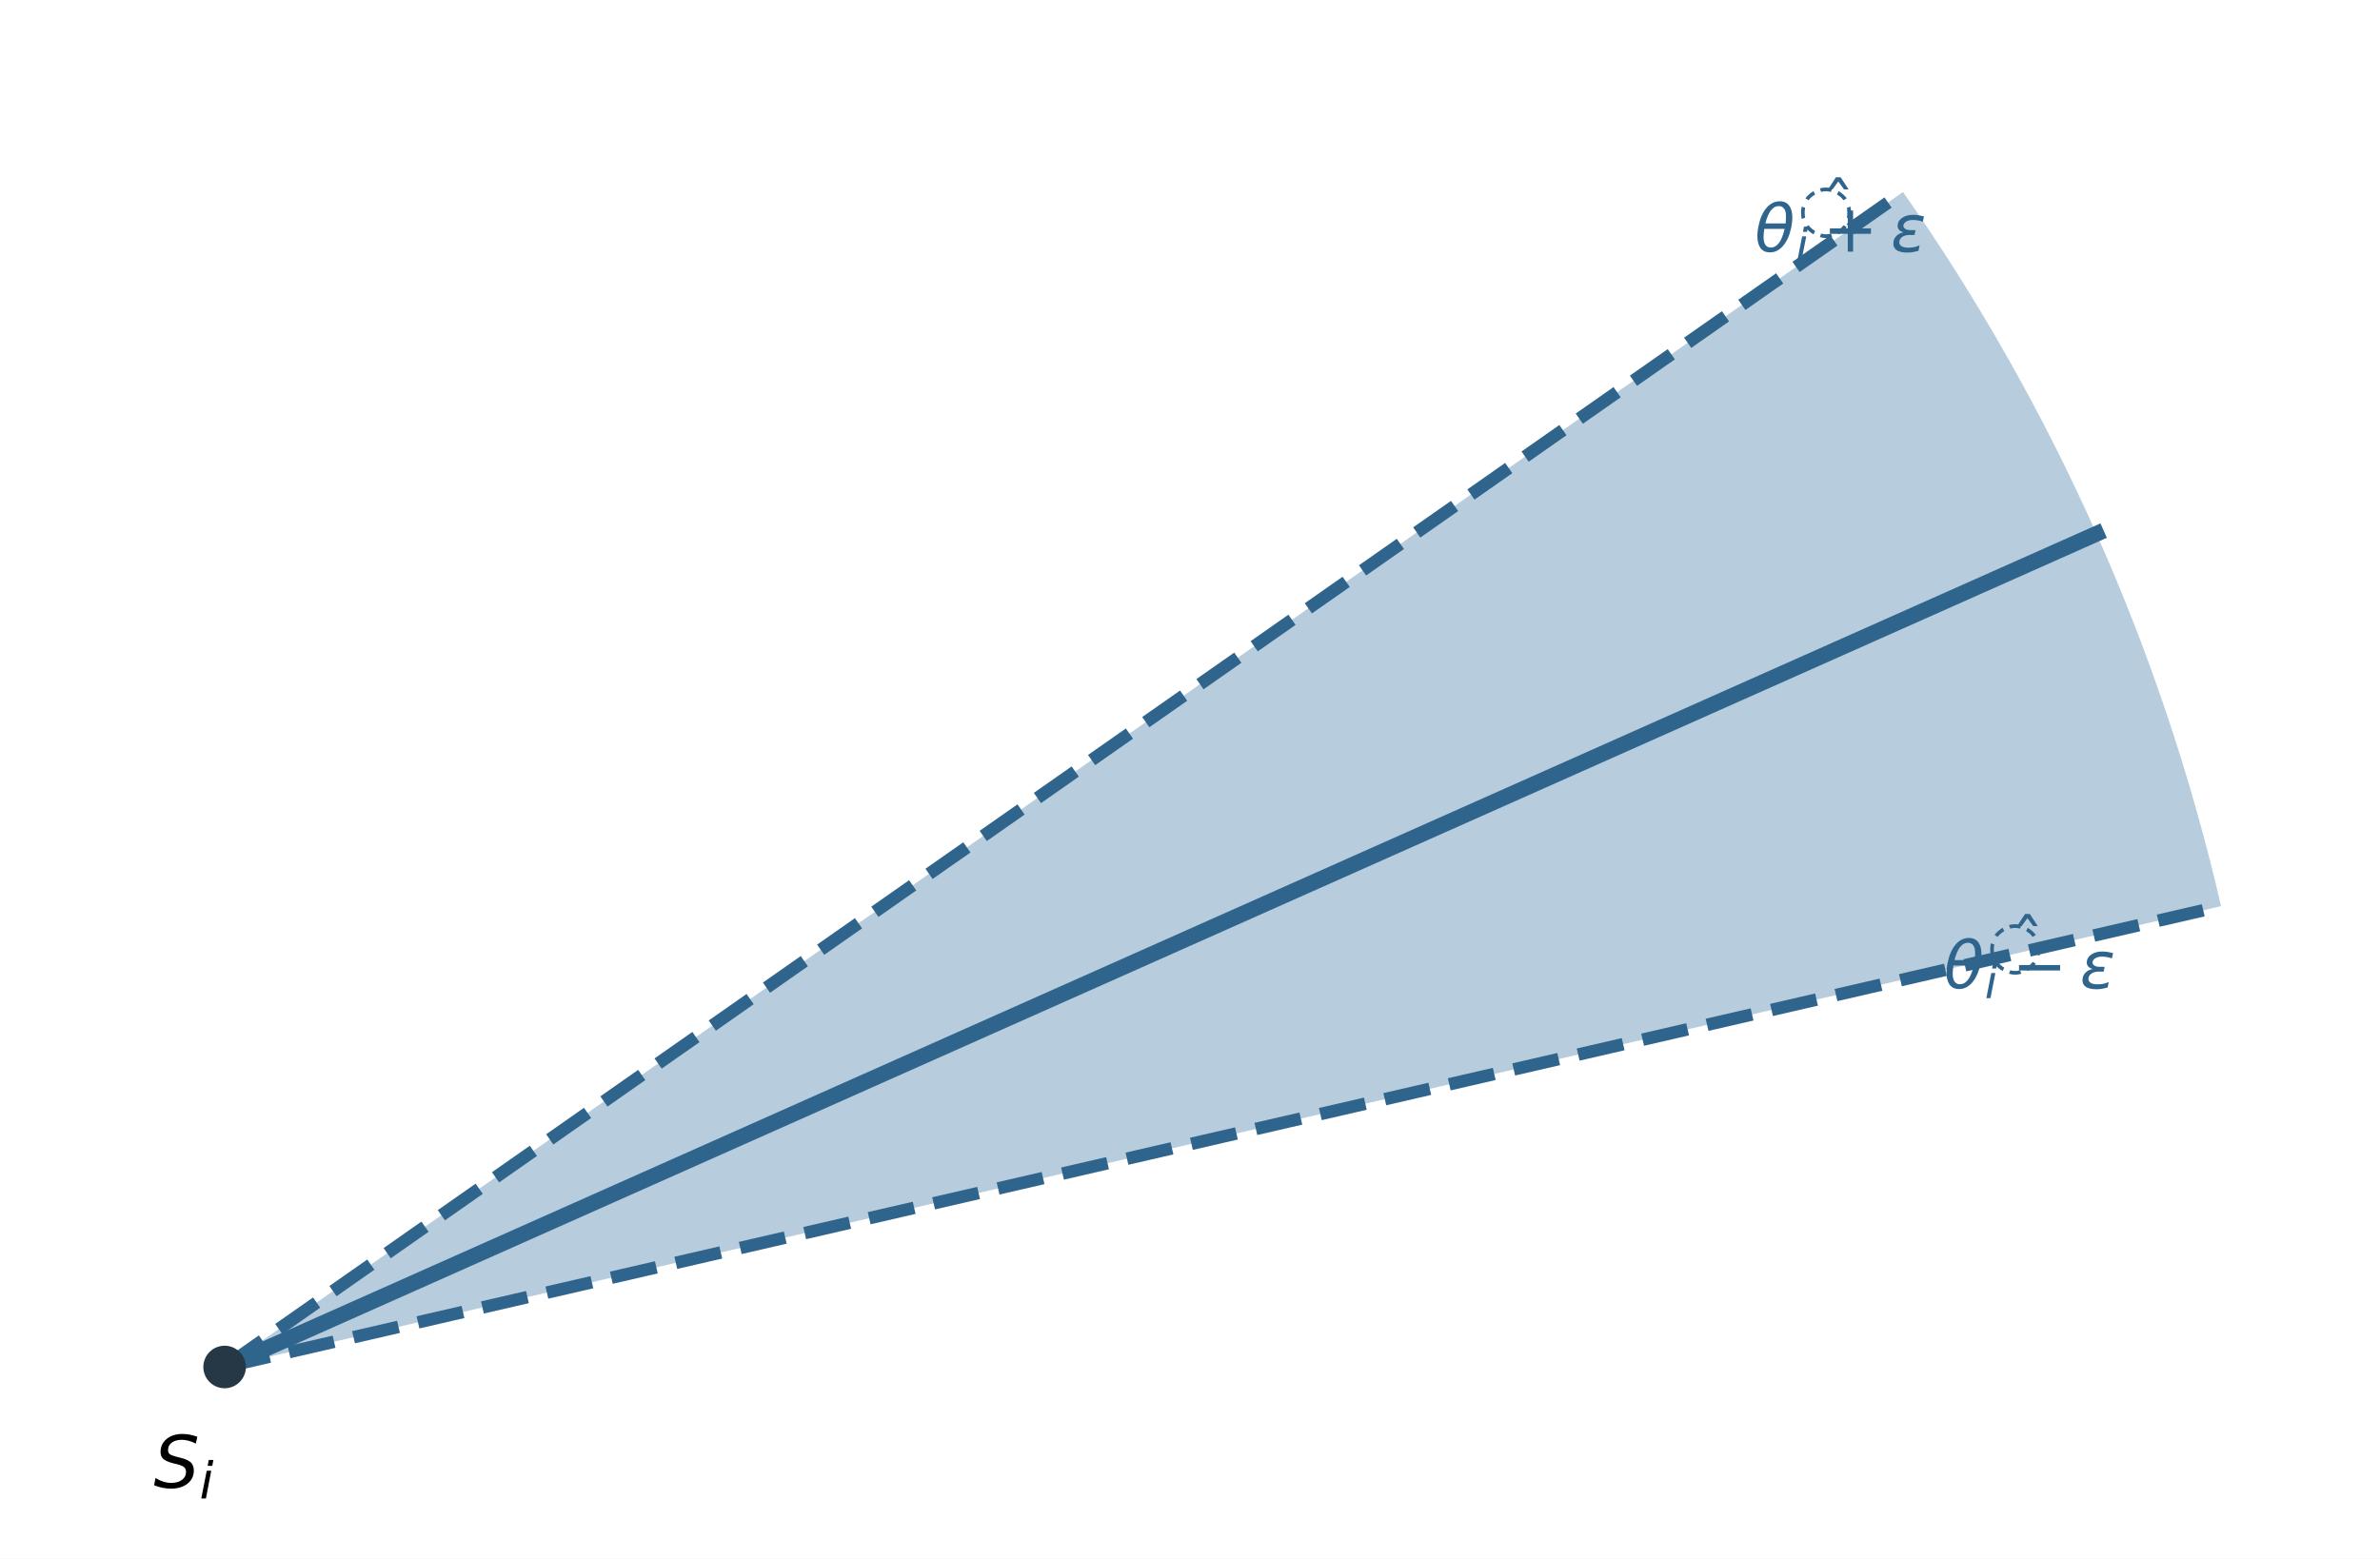
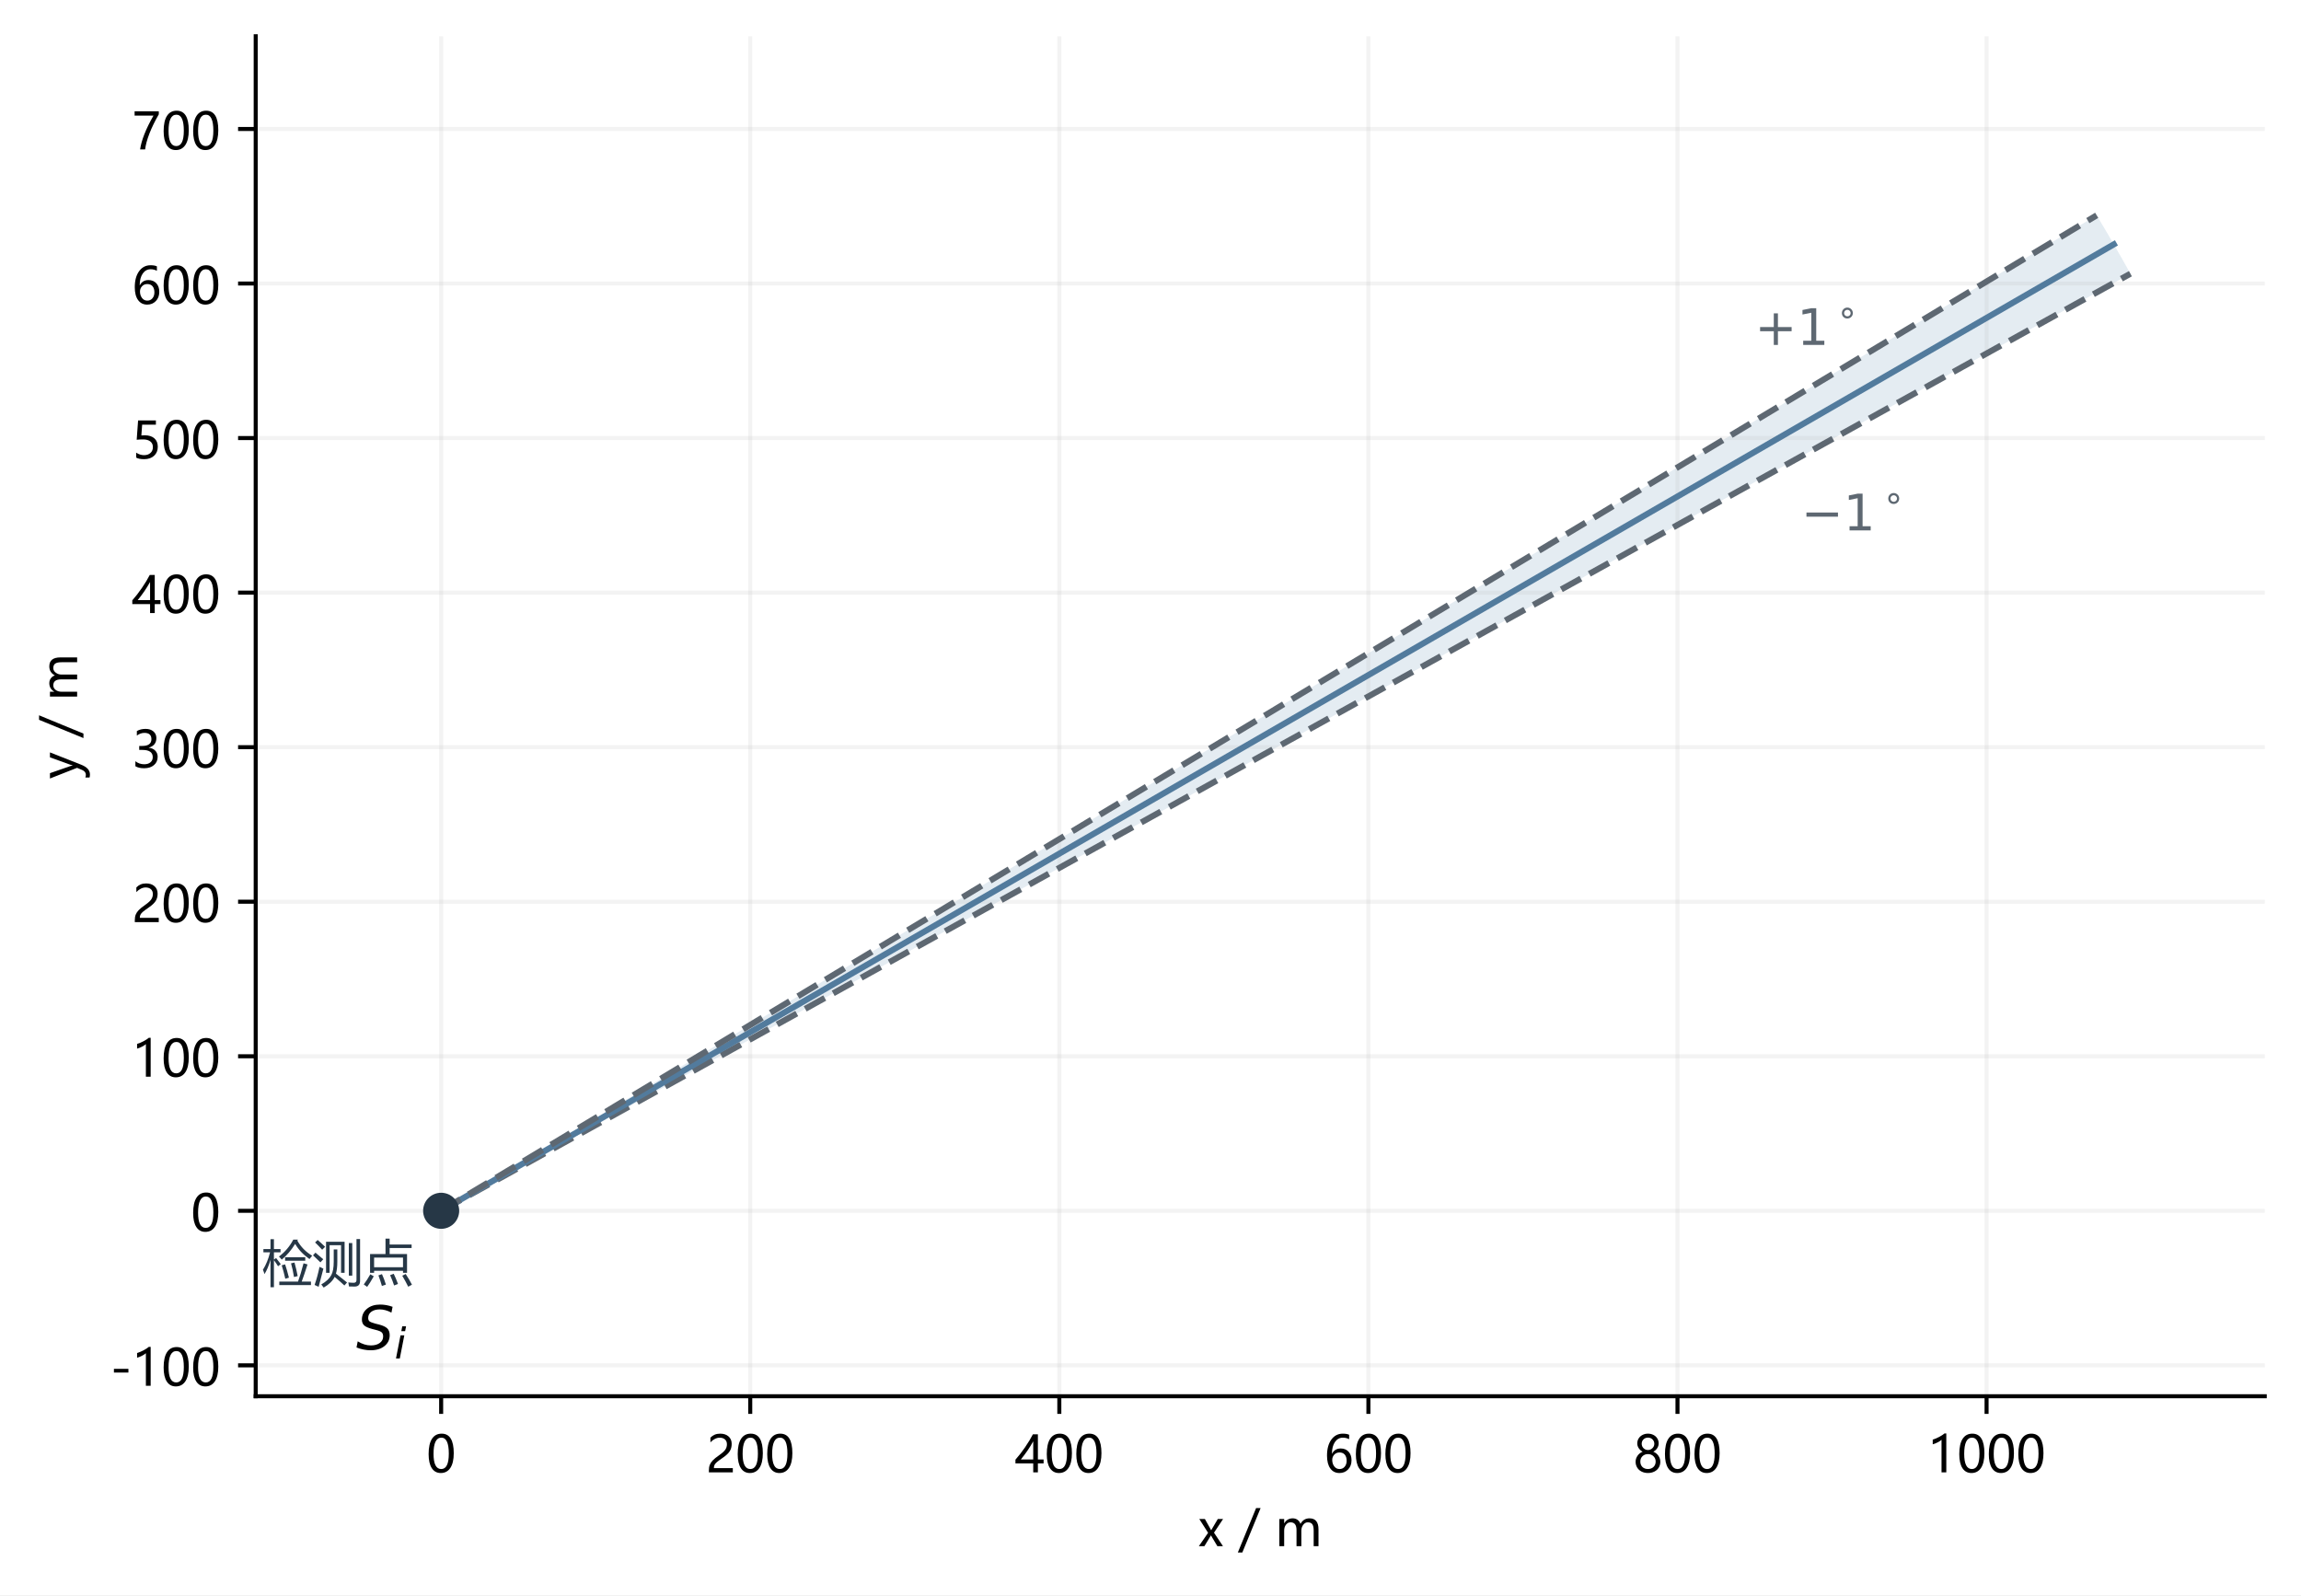
- <svg xmlns="http://www.w3.org/2000/svg" xmlns:xlink="http://www.w3.org/1999/xlink" width="362.307pt" height="237.329pt" viewBox="0 0 362.307 237.329" version="1.1">
+ <svg xmlns="http://www.w3.org/2000/svg" xmlns:xlink="http://www.w3.org/1999/xlink" width="456.981pt" height="316.8pt" viewBox="0 0 456.981 316.8" version="1.1">
  <defs>
    <style type="text/css">*{stroke-linejoin: round; stroke-linecap: butt}</style>
  </defs>
  <g id="figure_1">
    <g id="patch_1">
-       <path d="M 0 237.329  L 362.307 237.329  L 362.307 0  L 0 0  z " style="fill: #ffffff" />
+       <path d="M 0 316.8  L 456.981 316.8  L 456.981 0  L 0 0  z " style="fill: #ffffff" />
    </g>
    <g id="axes_1">
      <g id="patch_2">
-         <path d="M 338.115 137.98  C 333.621 118.516 327.268 99.528 319.143 81.278  C 311.018 63.029 301.158 45.602 289.7 29.238  L 34.193 208.146  z " clip-path="url(#p9085417c43)" style="fill: #8fafc8; opacity: 0.64" />
-       </g>
-       <g id="line2d_1">
-         <path d="M 34.193 208.146  L 338.115 137.98  " clip-path="url(#p9085417c43)" style="fill: none; stroke-dasharray: 7.03,3.04; stroke-dashoffset: 0; stroke: #2f648c; stroke-width: 1.9" />
-       </g>
-       <g id="line2d_2">
-         <path d="M 34.193 208.146  L 319.143 81.278  " clip-path="url(#p9085417c43)" style="fill: none; stroke: #2f648c; stroke-width: 2.4; stroke-linecap: square" />
-       </g>
-       <g id="line2d_3">
-         <path d="M 34.193 208.146  L 289.7 29.238  " clip-path="url(#p9085417c43)" style="fill: none; stroke-dasharray: 7.03,3.04; stroke-dashoffset: 0; stroke: #2f648c; stroke-width: 1.9" />
-       </g>
-       <g id="text_1">
-         <g transform="translate(23.39568 227.3412)">
-           <text>
-             <tspan x="0" y="-0.828" style="font-style: oblique; font-size: 11px; font-family: 'DejaVu Sans'">S</tspan>
-             <tspan x="6.982" y="0.822" style="font-style: oblique; font-size: 7.7px; font-family: 'DejaVu Sans'">i</tspan>
-           </text>
-         </g>
-       </g>
-       <g id="text_2">
-         <g style="fill: #2f648c" transform="translate(267.1236 38.99151)">
-           <text>
-             <tspan x="6.492" y="-4" style="font-size: 10px; font-family: 'DejaVu Sans'; fill: #2f648c">̂</tspan>
-             <tspan x="10.38" y="-0.672" style="font-size: 10px; font-family: 'DejaVu Sans'; fill: #2f648c">+</tspan>
-             <tspan x="0" y="-0.672" style="font-style: oblique; font-size: 10px; font-family: 'DejaVu Sans'; fill: #2f648c">θ</tspan>
-             <tspan x="20.708" y="-0.672" style="font-style: oblique; font-size: 10px; font-family: 'DejaVu Sans'; fill: #2f648c">ε</tspan>
-             <tspan x="6.214" y="0.828" style="font-style: oblique; font-size: 7px; font-family: 'DejaVu Sans'; fill: #2f648c">i</tspan>
-           </text>
-         </g>
-       </g>
-       <g id="text_3">
-         <g style="fill: #2f648c" transform="translate(295.9159 151.1616)">
-           <text>
-             <tspan x="6.492" y="-4" style="font-size: 10px; font-family: 'DejaVu Sans'; fill: #2f648c">̂</tspan>
-             <tspan x="10.38" y="-0.672" style="font-size: 10px; font-family: 'DejaVu Sans'; fill: #2f648c">−</tspan>
-             <tspan x="0" y="-0.672" style="font-style: oblique; font-size: 10px; font-family: 'DejaVu Sans'; fill: #2f648c">θ</tspan>
-             <tspan x="20.708" y="-0.672" style="font-style: oblique; font-size: 10px; font-family: 'DejaVu Sans'; fill: #2f648c">ε</tspan>
-             <tspan x="6.214" y="0.828" style="font-style: oblique; font-size: 7px; font-family: 'DejaVu Sans'; fill: #2f648c">i</tspan>
-           </text>
+         <path d="M 50.783 277.291  L 449.781 277.291  L 449.781 7.2  L 50.783 7.2  z " style="fill: #ffffff" />
+       </g>
+       <g id="patch_3">
+         <path d="M 423.104 54.355  C 422.021 52.403 420.921 50.461 419.805 48.528  C 418.688 46.595 417.555 44.673 416.404 42.76  L 87.613 240.461  z " clip-path="url(#p2a044fbd72)" style="fill: #afc6d8; opacity: 0.34" />
+       </g>
+       <g id="matplotlib.axis_1">
+         <g id="xtick_1">
+           <g id="line2d_1">
+             <path d="M 87.613 277.291  L 87.613 7.2  " clip-path="url(#p2a044fbd72)" style="fill: none; stroke: #b0b0b0; stroke-opacity: 0.16; stroke-width: 0.8; stroke-linecap: square" />
+           </g>
+           <g id="line2d_2">
+             <defs>
+               <path id="m3ec827cb78" d="M 0 0  L 0 3.5  " style="stroke: #000000; stroke-width: 0.8" />
+             </defs>
+             <g>
+               <use xlink:href="#m3ec827cb78" x="87.613" y="277.291" style="stroke: #000000; stroke-width: 0.8" />
+             </g>
+           </g>
+           <g id="text_1">
+             <g transform="translate(84.68123 292.4115) scale(0.1 -0.1)">
+               <defs>
+                 <path id="MicrosoftYaHei-16" d="M 284 2325  Q 284 3606 709 4264  Q 1134 4922 1941 4922  Q 3478 4922 3478 2441  Q 3478 1216 3045 567  Q 2613 -81 1831 -81  Q 1094 -81 689 534  Q 284 1150 284 2325  z M 909 2353  Q 909 425 1888 425  Q 2850 425 2850 2384  Q 2850 4413 1906 4413  Q 909 4413 909 2353  z " transform="scale(0.015625)" />
+               </defs>
+               <use xlink:href="#MicrosoftYaHei-16" />
+             </g>
+           </g>
+         </g>
+         <g id="xtick_2">
+           <g id="line2d_3">
+             <path d="M 148.998 277.291  L 148.998 7.2  " clip-path="url(#p2a044fbd72)" style="fill: none; stroke: #b0b0b0; stroke-opacity: 0.16; stroke-width: 0.8; stroke-linecap: square" />
+           </g>
+           <g id="line2d_4">
+             <g>
+               <use xlink:href="#m3ec827cb78" x="148.998" y="277.291" style="stroke: #000000; stroke-width: 0.8" />
+             </g>
+           </g>
+           <g id="text_2">
+             <g transform="translate(140.2016 292.4115) scale(0.1 -0.1)">
+               <defs>
+                 <path id="MicrosoftYaHei-18" d="M 2666 3572  Q 2666 3963 2419 4186  Q 2172 4409 1747 4409  Q 1447 4409 1140 4256  Q 834 4103 569 3819  L 569 4413  Q 806 4659 1107 4790  Q 1409 4922 1816 4922  Q 2472 4922 2872 4570  Q 3272 4219 3272 3619  Q 3272 3084 3026 2693  Q 2781 2303 2188 1894  Q 1581 1475 1376 1294  Q 1172 1113 1090 947  Q 1009 781 1009 544  L 3416 544  L 3416 0  L 372 0  L 372 241  Q 372 659 486 951  Q 600 1244 862 1520  Q 1125 1797 1681 2184  Q 2250 2584 2458 2886  Q 2666 3188 2666 3572  z " transform="scale(0.015625)" />
+               </defs>
+               <use xlink:href="#MicrosoftYaHei-18" />
+               <use xlink:href="#MicrosoftYaHei-16" transform="translate(58.64062 0)" />
+               <use xlink:href="#MicrosoftYaHei-16" transform="translate(117.2812 0)" />
+             </g>
+           </g>
+         </g>
+         <g id="xtick_3">
+           <g id="line2d_5">
+             <path d="M 210.382 277.291  L 210.382 7.2  " clip-path="url(#p2a044fbd72)" style="fill: none; stroke: #b0b0b0; stroke-opacity: 0.16; stroke-width: 0.8; stroke-linecap: square" />
+           </g>
+           <g id="line2d_6">
+             <g>
+               <use xlink:href="#m3ec827cb78" x="210.382" y="277.291" style="stroke: #000000; stroke-width: 0.8" />
+             </g>
+           </g>
+           <g id="text_3">
+             <g transform="translate(201.586 292.4115) scale(0.1 -0.1)">
+               <defs>
+                 <path id="MicrosoftYaHei-1a" d="M 2906 4841  L 2906 1644  L 3631 1644  L 3631 1138  L 2906 1138  L 2906 0  L 2313 0  L 2313 1138  L 53 1138  L 53 1616  Q 656 2294 1265 3178  Q 1875 4063 2272 4841  L 2906 4841  z M 741 1644  L 2313 1644  L 2313 3950  Q 1988 3366 1616 2817  Q 1244 2269 741 1644  z " transform="scale(0.015625)" />
+               </defs>
+               <use xlink:href="#MicrosoftYaHei-1a" />
+               <use xlink:href="#MicrosoftYaHei-16" transform="translate(58.64062 0)" />
+               <use xlink:href="#MicrosoftYaHei-16" transform="translate(117.2812 0)" />
+             </g>
+           </g>
+         </g>
+         <g id="xtick_4">
+           <g id="line2d_7">
+             <path d="M 271.766 277.291  L 271.766 7.2  " clip-path="url(#p2a044fbd72)" style="fill: none; stroke: #b0b0b0; stroke-opacity: 0.16; stroke-width: 0.8; stroke-linecap: square" />
+           </g>
+           <g id="line2d_8">
+             <g>
+               <use xlink:href="#m3ec827cb78" x="271.766" y="277.291" style="stroke: #000000; stroke-width: 0.8" />
+             </g>
+           </g>
+           <g id="text_4">
+             <g transform="translate(262.9704 292.4115) scale(0.1 -0.1)">
+               <defs>
+                 <path id="MicrosoftYaHei-1c" d="M 3181 4219  Q 2803 4413 2391 4413  Q 1763 4413 1381 3866  Q 1000 3319 994 2372  L 1009 2372  Q 1353 3038 2106 3038  Q 2734 3038 3109 2628  Q 3484 2219 3484 1541  Q 3484 831 3051 375  Q 2619 -81 1947 -81  Q 1209 -81 789 495  Q 369 1072 369 2131  Q 369 3413 920 4167  Q 1472 4922 2372 4922  Q 2888 4922 3181 4781  L 3181 4219  z M 1031 1584  Q 1031 1106 1286 765  Q 1541 425 1963 425  Q 2363 425 2613 719  Q 2863 1013 2863 1475  Q 2863 1975 2627 2253  Q 2391 2531 1956 2531  Q 1544 2531 1287 2250  Q 1031 1969 1031 1584  z " transform="scale(0.015625)" />
+               </defs>
+               <use xlink:href="#MicrosoftYaHei-1c" />
+               <use xlink:href="#MicrosoftYaHei-16" transform="translate(58.64062 0)" />
+               <use xlink:href="#MicrosoftYaHei-16" transform="translate(117.2812 0)" />
+             </g>
+           </g>
+         </g>
+         <g id="xtick_5">
+           <g id="line2d_9">
+             <path d="M 333.151 277.291  L 333.151 7.2  " clip-path="url(#p2a044fbd72)" style="fill: none; stroke: #b0b0b0; stroke-opacity: 0.16; stroke-width: 0.8; stroke-linecap: square" />
+           </g>
+           <g id="line2d_10">
+             <g>
+               <use xlink:href="#m3ec827cb78" x="333.151" y="277.291" style="stroke: #000000; stroke-width: 0.8" />
+             </g>
+           </g>
+           <g id="text_5">
+             <g transform="translate(324.3548 292.4115) scale(0.1 -0.1)">
+               <defs>
+                 <path id="MicrosoftYaHei-1e" d="M 306 1350  Q 306 1769 556 2122  Q 806 2475 1200 2625  Q 884 2803 700 3081  Q 516 3359 516 3684  Q 516 4028 692 4312  Q 869 4597 1183 4759  Q 1497 4922 1875 4922  Q 2256 4922 2572 4761  Q 2888 4600 3063 4315  Q 3238 4031 3238 3684  Q 3238 3366 3058 3086  Q 2878 2806 2559 2625  Q 2953 2472 3200 2119  Q 3447 1766 3447 1350  Q 3447 938 3250 611  Q 3053 284 2690 103  Q 2328 -78 1875 -78  Q 1425 -78 1065 103  Q 706 284 506 612  Q 306 941 306 1350  z M 906 1378  Q 906 947 1172 687  Q 1438 428 1878 428  Q 2309 428 2582 692  Q 2856 956 2856 1378  Q 2856 1778 2579 2051  Q 2303 2325 1878 2325  Q 1456 2325 1181 2058  Q 906 1791 906 1378  z M 1081 3634  Q 1081 3309 1312 3076  Q 1544 2844 1878 2844  Q 2206 2844 2445 3078  Q 2684 3313 2684 3634  Q 2684 3963 2454 4191  Q 2225 4419 1878 4419  Q 1534 4419 1307 4195  Q 1081 3972 1081 3634  z " transform="scale(0.015625)" />
+               </defs>
+               <use xlink:href="#MicrosoftYaHei-1e" />
+               <use xlink:href="#MicrosoftYaHei-16" transform="translate(58.64062 0)" />
+               <use xlink:href="#MicrosoftYaHei-16" transform="translate(117.2812 0)" />
+             </g>
+           </g>
+         </g>
+         <g id="xtick_6">
+           <g id="line2d_11">
+             <path d="M 394.535 277.291  L 394.535 7.2  " clip-path="url(#p2a044fbd72)" style="fill: none; stroke: #b0b0b0; stroke-opacity: 0.16; stroke-width: 0.8; stroke-linecap: square" />
+           </g>
+           <g id="line2d_12">
+             <g>
+               <use xlink:href="#m3ec827cb78" x="394.535" y="277.291" style="stroke: #000000; stroke-width: 0.8" />
+             </g>
+           </g>
+           <g id="text_6">
+             <g transform="translate(382.8072 292.4115) scale(0.1 -0.1)">
+               <defs>
+                 <path id="MicrosoftYaHei-17" d="M 1781 0  L 1781 4141  Q 1638 3997 1295 3819  Q 953 3641 663 3569  L 663 4169  Q 1047 4275 1484 4508  Q 1922 4741 2156 4947  L 2388 4947  L 2388 0  L 1781 0  z " transform="scale(0.015625)" />
+               </defs>
+               <use xlink:href="#MicrosoftYaHei-17" />
+               <use xlink:href="#MicrosoftYaHei-16" transform="translate(58.64062 0)" />
+               <use xlink:href="#MicrosoftYaHei-16" transform="translate(117.2812 0)" />
+               <use xlink:href="#MicrosoftYaHei-16" transform="translate(175.9219 0)" />
+             </g>
+           </g>
+         </g>
+         <g id="text_7">
+           <g transform="translate(237.9671 307.0658) scale(0.1 -0.1)">
+             <defs>
+               <path id="MicrosoftYaHei-5e" d="M 3163 3456  L 2006 1716  L 3147 0  L 2434 0  L 1775 1100  Q 1722 1188 1625 1369  L 1613 1369  Q 1609 1350 1456 1100  L 784 0  L 81 0  L 1256 1697  L 134 3456  L 847 3456  L 1494 2300  Q 1553 2194 1638 2025  L 1650 2025  L 2491 3456  L 3163 3456  z " transform="scale(0.015625)" />
+               <path id="MicrosoftYaHei-3" transform="scale(0.015625)" />
+               <path id="MicrosoftYaHei-15" d="M 2791 4841  L 469 -803  L -103 -803  L 2219 4841  L 2791 4841  z " transform="scale(0.015625)" />
+               <path id="MicrosoftYaHei-53" d="M 5522 0  L 4909 0  L 4909 1984  Q 4909 2547 4734 2789  Q 4559 3031 4159 3031  Q 3822 3031 3581 2715  Q 3341 2400 3341 1969  L 3341 0  L 2728 0  L 2728 2047  Q 2728 3031 1969 3031  Q 1619 3031 1389 2731  Q 1159 2431 1159 1966  L 1159 0  L 547 0  L 547 3456  L 1159 3456  L 1159 2909  L 1172 2909  Q 1541 3538 2250 3538  Q 2597 3538 2862 3347  Q 3128 3156 3231 2831  Q 3616 3538 4381 3538  Q 5522 3538 5522 2131  L 5522 0  z " transform="scale(0.015625)" />
+             </defs>
+             <use xlink:href="#MicrosoftYaHei-5e" />
+             <use xlink:href="#MicrosoftYaHei-3" transform="translate(50.6875 0)" />
+             <use xlink:href="#MicrosoftYaHei-15" transform="translate(80.28125 0)" />
+             <use xlink:href="#MicrosoftYaHei-3" transform="translate(123 0)" />
+             <use xlink:href="#MicrosoftYaHei-53" transform="translate(152.5938 0)" />
+           </g>
+         </g>
+       </g>
+       <g id="matplotlib.axis_2">
+         <g id="ytick_1">
+           <g id="line2d_13">
+             <path d="M 50.783 271.153  L 449.781 271.153  " clip-path="url(#p2a044fbd72)" style="fill: none; stroke: #b0b0b0; stroke-opacity: 0.16; stroke-width: 0.8; stroke-linecap: square" />
+           </g>
+           <g id="line2d_14">
+             <defs>
+               <path id="mc095b953e4" d="M 0 0  L -3.5 0  " style="stroke: #000000; stroke-width: 0.8" />
+             </defs>
+             <g>
+               <use xlink:href="#mc095b953e4" x="50.783" y="271.153" style="stroke: #000000; stroke-width: 0.8" />
+             </g>
+           </g>
+           <g id="text_8">
+             <g transform="translate(21.86387 275.213) scale(0.1 -0.1)">
+               <defs>
+                 <path id="MicrosoftYaHei-13" d="M 2328 1681  L 488 1681  L 488 2153  L 2328 2153  L 2328 1681  z " transform="scale(0.015625)" />
+               </defs>
+               <use xlink:href="#MicrosoftYaHei-13" />
+               <use xlink:href="#MicrosoftYaHei-17" transform="translate(43.26562 0)" />
+               <use xlink:href="#MicrosoftYaHei-16" transform="translate(101.9062 0)" />
+               <use xlink:href="#MicrosoftYaHei-16" transform="translate(160.5469 0)" />
+             </g>
+           </g>
+         </g>
+         <g id="ytick_2">
+           <g id="line2d_15">
+             <path d="M 50.783 240.461  L 449.781 240.461  " clip-path="url(#p2a044fbd72)" style="fill: none; stroke: #b0b0b0; stroke-opacity: 0.16; stroke-width: 0.8; stroke-linecap: square" />
+           </g>
+           <g id="line2d_16">
+             <g>
+               <use xlink:href="#mc095b953e4" x="50.783" y="240.461" style="stroke: #000000; stroke-width: 0.8" />
+             </g>
+           </g>
+           <g id="text_9">
+             <g transform="translate(37.91855 244.5208) scale(0.1 -0.1)">
+               <use xlink:href="#MicrosoftYaHei-16" />
+             </g>
+           </g>
+         </g>
+         <g id="ytick_3">
+           <g id="line2d_17">
+             <path d="M 50.783 209.769  L 449.781 209.769  " clip-path="url(#p2a044fbd72)" style="fill: none; stroke: #b0b0b0; stroke-opacity: 0.16; stroke-width: 0.8; stroke-linecap: square" />
+           </g>
+           <g id="line2d_18">
+             <g>
+               <use xlink:href="#mc095b953e4" x="50.783" y="209.769" style="stroke: #000000; stroke-width: 0.8" />
+             </g>
+           </g>
+           <g id="text_10">
+             <g transform="translate(26.19043 213.8286) scale(0.1 -0.1)">
+               <use xlink:href="#MicrosoftYaHei-17" />
+               <use xlink:href="#MicrosoftYaHei-16" transform="translate(58.64062 0)" />
+               <use xlink:href="#MicrosoftYaHei-16" transform="translate(117.2812 0)" />
+             </g>
+           </g>
+         </g>
+         <g id="ytick_4">
+           <g id="line2d_19">
+             <path d="M 50.783 179.076  L 449.781 179.076  " clip-path="url(#p2a044fbd72)" style="fill: none; stroke: #b0b0b0; stroke-opacity: 0.16; stroke-width: 0.8; stroke-linecap: square" />
+           </g>
+           <g id="line2d_20">
+             <g>
+               <use xlink:href="#mc095b953e4" x="50.783" y="179.076" style="stroke: #000000; stroke-width: 0.8" />
+             </g>
+           </g>
+           <g id="text_11">
+             <g transform="translate(26.19043 183.1364) scale(0.1 -0.1)">
+               <use xlink:href="#MicrosoftYaHei-18" />
+               <use xlink:href="#MicrosoftYaHei-16" transform="translate(58.64062 0)" />
+               <use xlink:href="#MicrosoftYaHei-16" transform="translate(117.2812 0)" />
+             </g>
+           </g>
+         </g>
+         <g id="ytick_5">
+           <g id="line2d_21">
+             <path d="M 50.783 148.384  L 449.781 148.384  " clip-path="url(#p2a044fbd72)" style="fill: none; stroke: #b0b0b0; stroke-opacity: 0.16; stroke-width: 0.8; stroke-linecap: square" />
+           </g>
+           <g id="line2d_22">
+             <g>
+               <use xlink:href="#mc095b953e4" x="50.783" y="148.384" style="stroke: #000000; stroke-width: 0.8" />
+             </g>
+           </g>
+           <g id="text_12">
+             <g transform="translate(26.19043 152.4442) scale(0.1 -0.1)">
+               <defs>
+                 <path id="MicrosoftYaHei-19" d="M 447 809  Q 944 425 1569 425  Q 2069 425 2361 670  Q 2653 916 2653 1328  Q 2653 2247 1338 2247  L 934 2247  L 934 2753  L 1319 2753  Q 2484 2753 2484 3616  Q 2484 4413 1594 4413  Q 1084 4413 634 4069  L 634 4647  Q 1109 4922 1744 4922  Q 2363 4922 2738 4598  Q 3113 4275 3113 3759  Q 3113 2809 2144 2538  L 2144 2525  Q 2669 2469 2973 2155  Q 3278 1841 3278 1372  Q 3278 719 2808 319  Q 2338 -81 1556 -81  Q 869 -81 447 175  L 447 809  z " transform="scale(0.015625)" />
+               </defs>
+               <use xlink:href="#MicrosoftYaHei-19" />
+               <use xlink:href="#MicrosoftYaHei-16" transform="translate(58.64062 0)" />
+               <use xlink:href="#MicrosoftYaHei-16" transform="translate(117.2812 0)" />
+             </g>
+           </g>
+         </g>
+         <g id="ytick_6">
+           <g id="line2d_23">
+             <path d="M 50.783 117.692  L 449.781 117.692  " clip-path="url(#p2a044fbd72)" style="fill: none; stroke: #b0b0b0; stroke-opacity: 0.16; stroke-width: 0.8; stroke-linecap: square" />
+           </g>
+           <g id="line2d_24">
+             <g>
+               <use xlink:href="#mc095b953e4" x="50.783" y="117.692" style="stroke: #000000; stroke-width: 0.8" />
+             </g>
+           </g>
+           <g id="text_13">
+             <g transform="translate(26.19043 121.752) scale(0.1 -0.1)">
+               <use xlink:href="#MicrosoftYaHei-1a" />
+               <use xlink:href="#MicrosoftYaHei-16" transform="translate(58.64062 0)" />
+               <use xlink:href="#MicrosoftYaHei-16" transform="translate(117.2812 0)" />
+             </g>
+           </g>
+         </g>
+         <g id="ytick_7">
+           <g id="line2d_25">
+             <path d="M 50.783 87  L 449.781 87  " clip-path="url(#p2a044fbd72)" style="fill: none; stroke: #b0b0b0; stroke-opacity: 0.16; stroke-width: 0.8; stroke-linecap: square" />
+           </g>
+           <g id="line2d_26">
+             <g>
+               <use xlink:href="#mc095b953e4" x="50.783" y="87" style="stroke: #000000; stroke-width: 0.8" />
+             </g>
+           </g>
+           <g id="text_14">
+             <g transform="translate(26.19043 91.05979) scale(0.1 -0.1)">
+               <defs>
+                 <path id="MicrosoftYaHei-1b" d="M 3294 1494  Q 3294 784 2823 350  Q 2353 -84 1559 -84  Q 878 -84 544 119  L 544 744  Q 1034 425 1544 425  Q 2050 425 2361 704  Q 2672 984 2672 1447  Q 2672 1909 2348 2167  Q 2025 2425 1434 2425  Q 978 2425 613 2384  L 791 4841  L 3053 4841  L 3053 4303  L 1306 4303  L 1206 2931  L 1647 2950  Q 2416 2950 2855 2567  Q 3294 2184 3294 1494  z " transform="scale(0.015625)" />
+               </defs>
+               <use xlink:href="#MicrosoftYaHei-1b" />
+               <use xlink:href="#MicrosoftYaHei-16" transform="translate(58.64062 0)" />
+               <use xlink:href="#MicrosoftYaHei-16" transform="translate(117.2812 0)" />
+             </g>
+           </g>
+         </g>
+         <g id="ytick_8">
+           <g id="line2d_27">
+             <path d="M 50.783 56.308  L 449.781 56.308  " clip-path="url(#p2a044fbd72)" style="fill: none; stroke: #b0b0b0; stroke-opacity: 0.16; stroke-width: 0.8; stroke-linecap: square" />
+           </g>
+           <g id="line2d_28">
+             <g>
+               <use xlink:href="#mc095b953e4" x="50.783" y="56.308" style="stroke: #000000; stroke-width: 0.8" />
+             </g>
+           </g>
+           <g id="text_15">
+             <g transform="translate(26.19043 60.36759) scale(0.1 -0.1)">
+               <use xlink:href="#MicrosoftYaHei-1c" />
+               <use xlink:href="#MicrosoftYaHei-16" transform="translate(58.64062 0)" />
+               <use xlink:href="#MicrosoftYaHei-16" transform="translate(117.2812 0)" />
+             </g>
+           </g>
+         </g>
+         <g id="ytick_9">
+           <g id="line2d_29">
+             <path d="M 50.783 25.615  L 449.781 25.615  " clip-path="url(#p2a044fbd72)" style="fill: none; stroke: #b0b0b0; stroke-opacity: 0.16; stroke-width: 0.8; stroke-linecap: square" />
+           </g>
+           <g id="line2d_30">
+             <g>
+               <use xlink:href="#mc095b953e4" x="50.783" y="25.615" style="stroke: #000000; stroke-width: 0.8" />
+             </g>
+           </g>
+           <g id="text_16">
+             <g transform="translate(26.19043 29.67538) scale(0.1 -0.1)">
+               <defs>
+                 <path id="MicrosoftYaHei-1d" d="M 3422 4463  Q 2659 3131 2223 1998  Q 1788 866 1684 0  L 1047 0  Q 1163 853 1594 1947  Q 2025 3041 2747 4300  L 347 4300  L 347 4841  L 3422 4841  L 3422 4463  z " transform="scale(0.015625)" />
+               </defs>
+               <use xlink:href="#MicrosoftYaHei-1d" />
+               <use xlink:href="#MicrosoftYaHei-16" transform="translate(58.64062 0)" />
+               <use xlink:href="#MicrosoftYaHei-16" transform="translate(117.2812 0)" />
+             </g>
+           </g>
+         </g>
+         <g id="text_17">
+           <g transform="translate(15.32012 154.673) rotate(-90) scale(0.1 -0.1)">
+             <defs>
+               <path id="MicrosoftYaHei-5f" d="M 3359 3456  L 1791 -522  Q 1353 -1628 556 -1628  Q 328 -1628 166 -1578  L 166 -1041  Q 344 -1109 509 -1109  Q 925 -1109 1131 -622  L 1397 6  L 41 3456  L 719 3456  L 1622 859  L 1697 575  L 1713 575  Q 1731 672 1788 853  L 2731 3456  L 3359 3456  z " transform="scale(0.015625)" />
+             </defs>
+             <use xlink:href="#MicrosoftYaHei-5f" />
+             <use xlink:href="#MicrosoftYaHei-3" transform="translate(52.9375 0)" />
+             <use xlink:href="#MicrosoftYaHei-15" transform="translate(82.53125 0)" />
+             <use xlink:href="#MicrosoftYaHei-3" transform="translate(125.25 0)" />
+             <use xlink:href="#MicrosoftYaHei-53" transform="translate(154.8438 0)" />
+           </g>
+         </g>
+       </g>
+       <g id="line2d_31">
+         <path d="M 87.613 240.461  L 423.104 54.355  " clip-path="url(#p2a044fbd72)" style="fill: none; stroke-dasharray: 4.44,1.92; stroke-dashoffset: 0; stroke: #5e6872; stroke-width: 1.2" />
+       </g>
+       <g id="line2d_32">
+         <path d="M 87.613 240.461  L 419.805 48.528  " clip-path="url(#p2a044fbd72)" style="fill: none; stroke: #527b9d; stroke-width: 1.2; stroke-linecap: square" />
+       </g>
+       <g id="line2d_33">
+         <path d="M 87.613 240.461  L 416.404 42.76  " clip-path="url(#p2a044fbd72)" style="fill: none; stroke-dasharray: 4.44,1.92; stroke-dashoffset: 0; stroke: #5e6872; stroke-width: 1.2" />
+       </g>
+       <g id="patch_4">
+         <path d="M 50.783 277.291  L 50.783 7.2  " style="fill: none; stroke: #000000; stroke-width: 0.8; stroke-linejoin: miter; stroke-linecap: square" />
+       </g>
+       <g id="patch_5">
+         <path d="M 50.783 277.291  L 449.781 277.291  " style="fill: none; stroke: #000000; stroke-width: 0.8; stroke-linejoin: miter; stroke-linecap: square" />
+       </g>
+       <g id="text_18">
+         <g transform="translate(70.73255 268.0837) scale(0.12 -0.12)">
+           <defs>
+             <path id="DejaVuSans-Oblique-36" d="M 3859 4513  L 3738 3897  Q 3422 4066 3111 4152  Q 2800 4238 2509 4238  Q 1944 4238 1609 3991  Q 1275 3744 1275 3334  Q 1275 3109 1398 2989  Q 1522 2869 2034 2731  L 2413 2638  Q 3053 2472 3303 2217  Q 3553 1963 3553 1503  Q 3553 797 2998 353  Q 2444 -91 1538 -91  Q 1166 -91 791 -17  Q 416 56 38 206  L 166 856  Q 513 641 861 531  Q 1209 422 1556 422  Q 2147 422 2503 684  Q 2859 947 2859 1369  Q 2859 1650 2717 1795  Q 2575 1941 2106 2059  L 1728 2156  Q 1081 2325 845 2545  Q 609 2766 609 3163  Q 609 3859 1145 4304  Q 1681 4750 2541 4750  Q 2875 4750 3203 4690  Q 3531 4631 3859 4513  z " transform="scale(0.015625)" />
+             <path id="DejaVuSans-Oblique-4c" d="M 1172 4863  L 1747 4863  L 1606 4134  L 1031 4134  L 1172 4863  z M 909 3500  L 1484 3500  L 800 0  L 225 0  L 909 3500  z " transform="scale(0.015625)" />
+           </defs>
+           <use xlink:href="#DejaVuSans-Oblique-36" transform="translate(0 0.78125)" />
+           <use xlink:href="#DejaVuSans-Oblique-4c" transform="translate(63.47656 -14.2187) scale(0.7)" />
+         </g>
+       </g>
+       <g id="text_19">
+         <g style="fill: #5e6872" transform="translate(348.497 68.58441) scale(0.1 -0.1)">
+           <defs>
+             <path id="DejaVuSans-e" d="M 2944 4013  L 2944 2272  L 4684 2272  L 4684 1741  L 2944 1741  L 2944 0  L 2419 0  L 2419 1741  L 678 1741  L 678 2272  L 2419 2272  L 2419 4013  L 2944 4013  z " transform="scale(0.015625)" />
+             <path id="DejaVuSans-14" d="M 794 531  L 1825 531  L 1825 4091  L 703 3866  L 703 4441  L 1819 4666  L 2450 4666  L 2450 531  L 3481 531  L 3481 0  L 794 0  L 794 531  z " transform="scale(0.015625)" />
+             <path id="DejaVuSans-ca2" d="M 2003 2603  Q 1753 2603 1581 2429  Q 1409 2256 1409 2006  Q 1409 1759 1581 1589  Q 1753 1419 2003 1419  Q 2253 1419 2425 1589  Q 2597 1759 2597 2006  Q 2597 2253 2423 2428  Q 2250 2603 2003 2603  z M 2003 3006  Q 2203 3006 2387 2929  Q 2572 2853 2706 2709  Q 2850 2569 2922 2390  Q 2994 2212 2994 2006  Q 2994 1594 2705 1308  Q 2416 1022 1997 1022  Q 1575 1022 1293 1303  Q 1012 1584 1012 2006  Q 1012 2425 1299 2715  Q 1587 3006 2003 3006  z " transform="scale(0.015625)" />
+           </defs>
+           <use xlink:href="#DejaVuSans-e" transform="translate(0 0.821875)" />
+           <use xlink:href="#DejaVuSans-14" transform="translate(83.78906 0.821875)" />
+           <use xlink:href="#DejaVuSans-ca2" transform="translate(162.0068 42.12188) scale(0.7)" />
+         </g>
+       </g>
+       <g id="text_20">
+         <g style="fill: #5e6872" transform="translate(357.7047 105.4151) scale(0.1 -0.1)">
+           <defs>
+             <path id="DejaVuSans-c9c" d="M 678 2272  L 4684 2272  L 4684 1741  L 678 1741  L 678 2272  z " transform="scale(0.015625)" />
+           </defs>
+           <use xlink:href="#DejaVuSans-c9c" transform="translate(0 0.821875)" />
+           <use xlink:href="#DejaVuSans-14" transform="translate(83.78906 0.821875)" />
+           <use xlink:href="#DejaVuSans-ca2" transform="translate(162.0068 42.12188) scale(0.7)" />
+         </g>
+       </g>
+       <g id="text_21">
+         <g style="fill: #263746" transform="translate(52.08867 254.3307) scale(0.1 -0.1)">
+           <defs>
+             <path id="MicrosoftYaHei-812" d="M 81 1378  Q 675 2328 988 3597  L 144 3597  L 144 4009  L 1044 4009  L 1044 5266  L 1481 5266  L 1481 4009  L 2319 4009  L 2319 3597  L 1481 3597  L 1481 2672  L 1756 2872  Q 2094 2459 2350 2097  L 2006 1828  Q 1788 2197 1481 2597  L 1481 -841  L 1044 -841  L 1044 2647  Q 725 1534 281 828  Q 206 1103 81 1378  z M 2163 -122  L 4544 -122  Q 4881 791 5244 2203  L 5750 2059  Q 5331 741 5013 -122  L 6188 -122  L 6188 -566  L 2163 -566  L 2163 -122  z M 4538 5216  L 4456 5091  Q 5119 3891 6344 3166  Q 6175 2978 6000 2741  Q 4781 3603 4181 4672  Q 3438 3466 2475 2666  Q 2325 2866 2119 3059  Q 3281 3941 3944 5216  L 4538 5216  z M 2900 2972  L 5463 2972  L 5463 2534  L 2900 2534  L 2900 2972  z M 3656 2197  L 4094 2303  Q 4338 1441 4500 578  L 4031 459  Q 3875 1441 3656 2197  z M 2469 1947  L 2900 2072  Q 3138 1378 3388 378  L 2925 241  Q 2719 1172 2469 1947  z " transform="scale(0.015625)" />
+             <path id="MicrosoftYaHei-879" d="M 875 1753  Q 1175 1597 1369 1522  Q 950 -41 763 -784  L 250 -547  Q 619 497 875 1753  z M 638 5166  Q 1019 4847 1588 4303  Q 1381 4103 1213 3928  Q 756 4434 313 4853  L 638 5166  z M 356 3559  Q 881 3134 1350 2716  Q 1188 2547 988 2322  Q 425 2878 50 3216  L 356 3559  z M 5575 5284  L 6031 5284  L 6031 -34  Q 6031 -753 5338 -753  Q 5038 -753 4625 -741  Q 4600 -509 4538 -228  Q 4938 -272 5219 -272  Q 5575 -272 5575 84  L 5575 5284  z M 5038 634  L 4600 634  L 4600 4778  L 5038 4778  L 5038 634  z M 1706 4941  L 4063 4941  L 4063 991  L 3613 991  L 3613 4503  L 2156 4503  L 2156 991  L 1706 991  L 1706 4941  z M 2681 3966  L 3138 3966  L 3138 2416  Q 3138 1466 2963 891  Q 3775 266 4375 -234  L 4038 -616  Q 3538 -141 2800 472  Q 2413 -297 1406 -884  Q 1269 -684 1100 -484  Q 2031 53 2375 709  Q 2681 1278 2681 2403  L 2681 3966  z " transform="scale(0.015625)" />
+             <path id="MicrosoftYaHei-8b5" d="M 900 3378  L 2863 3378  L 2863 5341  L 3388 5341  L 3388 4591  L 6181 4591  L 6181 4141  L 3388 4141  L 3388 3378  L 5600 3378  L 5600 991  L 5088 991  L 5088 1253  L 1413 1253  L 1413 991  L 900 991  L 900 3378  z M 5088 2928  L 1413 2928  L 1413 1703  L 5088 1703  L 5088 2928  z M 5425 847  Q 5925 91 6225 -516  L 5750 -772  Q 5438 -134 4994 622  L 5425 847  z M 1369 553  Q 894 -303 531 -791  L 100 -484  Q 506 53 931 803  L 1369 553  z M 2413 828  Q 2700 197 2913 -503  L 2406 -678  Q 2213 3 1963 666  L 2413 828  z M 3906 872  Q 4206 253 4450 -422  L 3956 -616  Q 3781 -53 3450 697  L 3906 872  z " transform="scale(0.015625)" />
+           </defs>
+           <use xlink:href="#MicrosoftYaHei-812" />
+           <use xlink:href="#MicrosoftYaHei-879" transform="translate(100 0)" />
+           <use xlink:href="#MicrosoftYaHei-8b5" transform="translate(200 0)" />
        </g>
      </g>
      <g id="PathCollection_1">
        <defs>
-           <path id="mccbb05711e" d="M 0 2.739  C 0.726 2.739 1.423 2.45 1.936 1.936  C 2.45 1.423 2.739 0.726 2.739 0  C 2.739 -0.726 2.45 -1.423 1.936 -1.936  C 1.423 -2.45 0.726 -2.739 0 -2.739  C -0.726 -2.739 -1.423 -2.45 -1.936 -1.936  C -2.45 -1.423 -2.739 -0.726 -2.739 0  C -2.739 0.726 -2.45 1.423 -1.936 1.936  C -1.423 2.45 -0.726 2.739 0 2.739  z " style="stroke: #263746" />
+           <path id="ma4b22a9bf6" d="M 0 3.082  C 0.817 3.082 1.601 2.757 2.179 2.179  C 2.757 1.601 3.082 0.817 3.082 0  C 3.082 -0.817 2.757 -1.601 2.179 -2.179  C 1.601 -2.757 0.817 -3.082 0 -3.082  C -0.817 -3.082 -1.601 -2.757 -2.179 -2.179  C -2.757 -1.601 -3.082 -0.817 -3.082 0  C -3.082 0.817 -2.757 1.601 -2.179 2.179  C -1.601 2.757 -0.817 3.082 0 3.082  z " style="stroke: #263746" />
        </defs>
-         <g clip-path="url(#p9085417c43)">
-           <use xlink:href="#mccbb05711e" x="34.193" y="208.146" style="fill: #263746; stroke: #263746" />
+         <g clip-path="url(#p2a044fbd72)">
+           <use xlink:href="#ma4b22a9bf6" x="87.613" y="240.461" style="fill: #263746; stroke: #263746" />
        </g>
      </g>
    </g>
  </g>
  <defs>
-     <clipPath id="p9085417c43">
-       <rect x="7.2" y="7.2" width="347.907" height="221.941" />
+     <clipPath id="p2a044fbd72">
+       <rect x="50.783" y="7.2" width="398.999" height="270.091" />
    </clipPath>
  </defs>
</svg>
